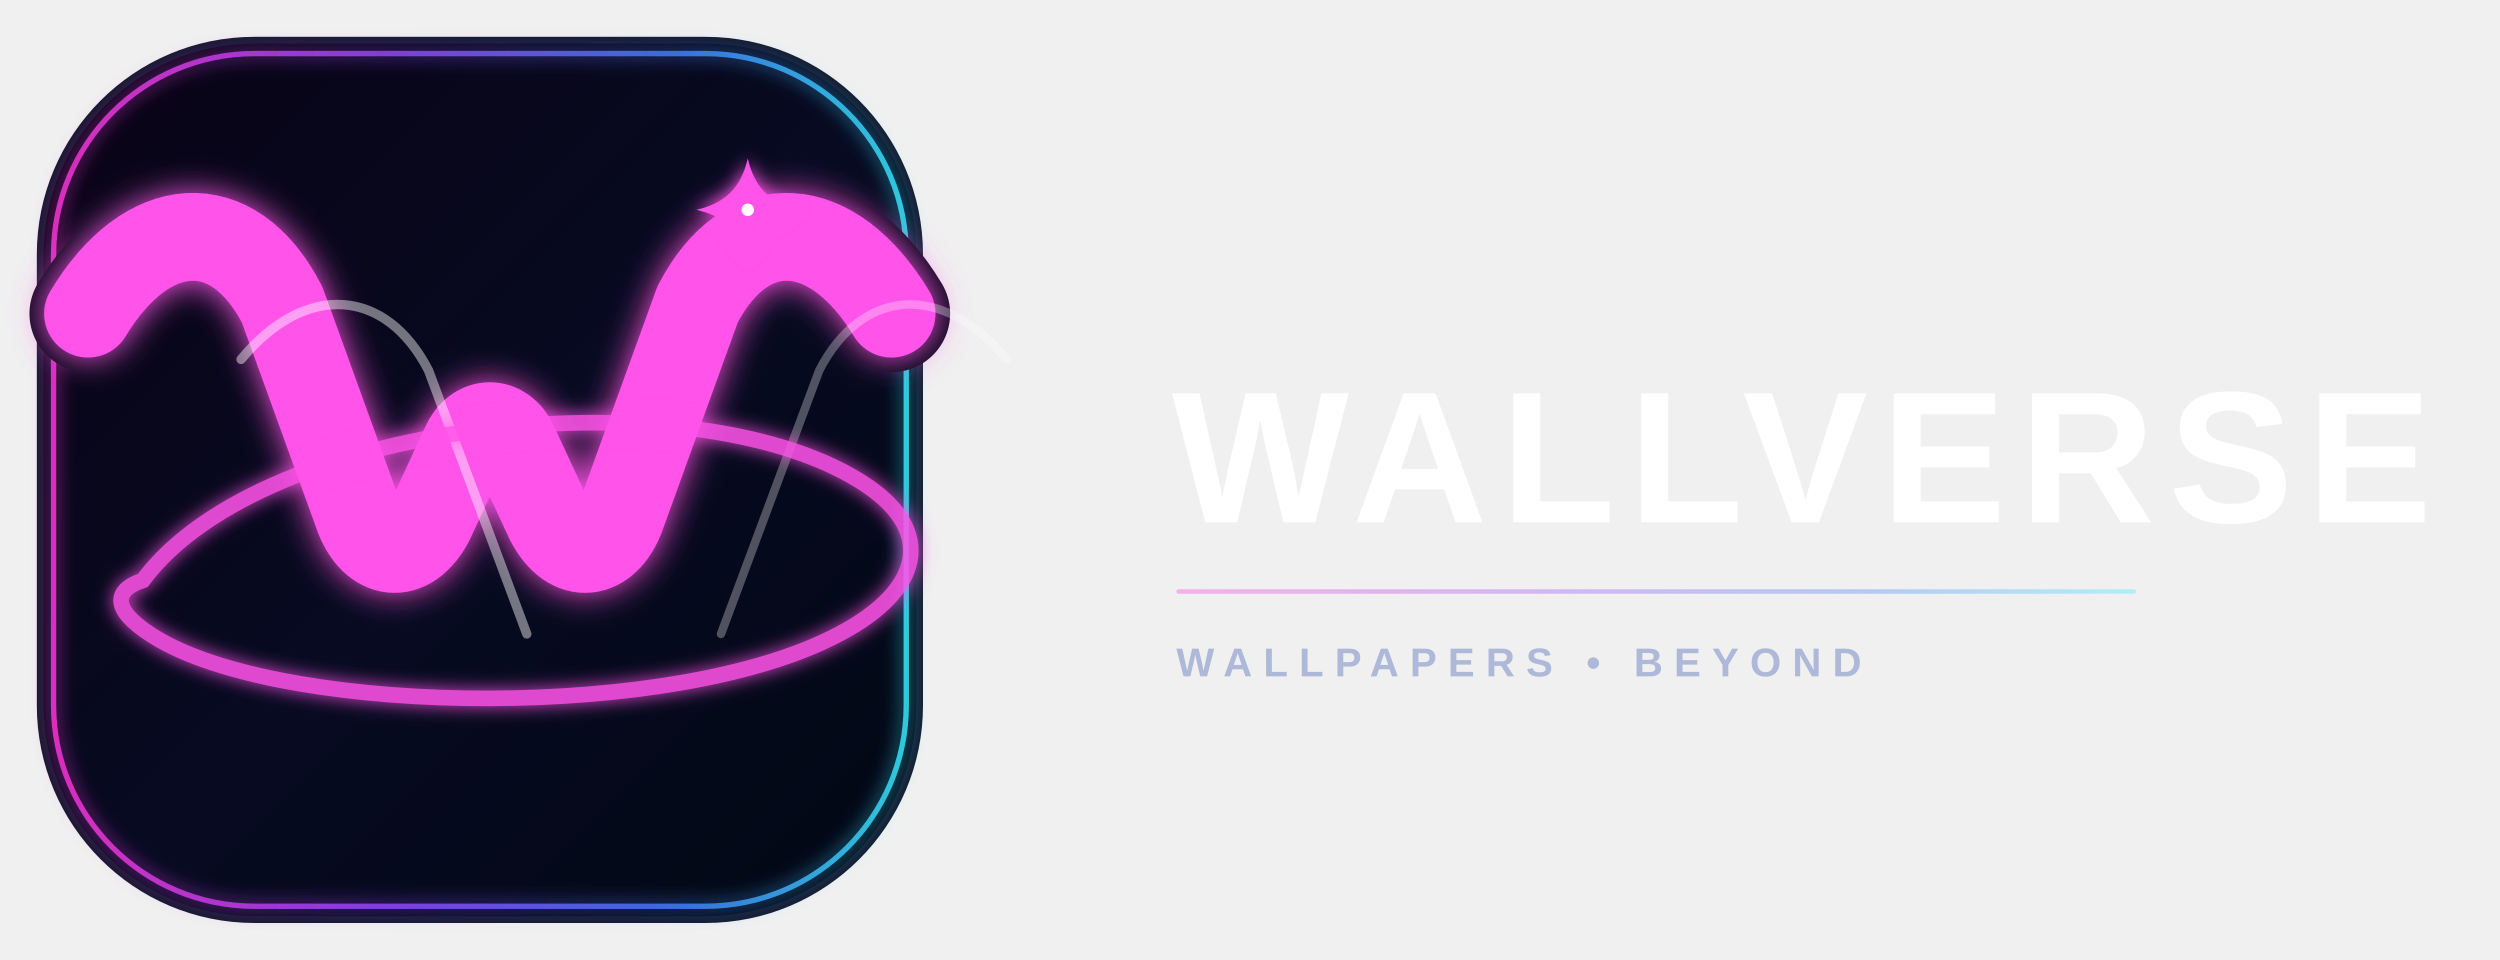
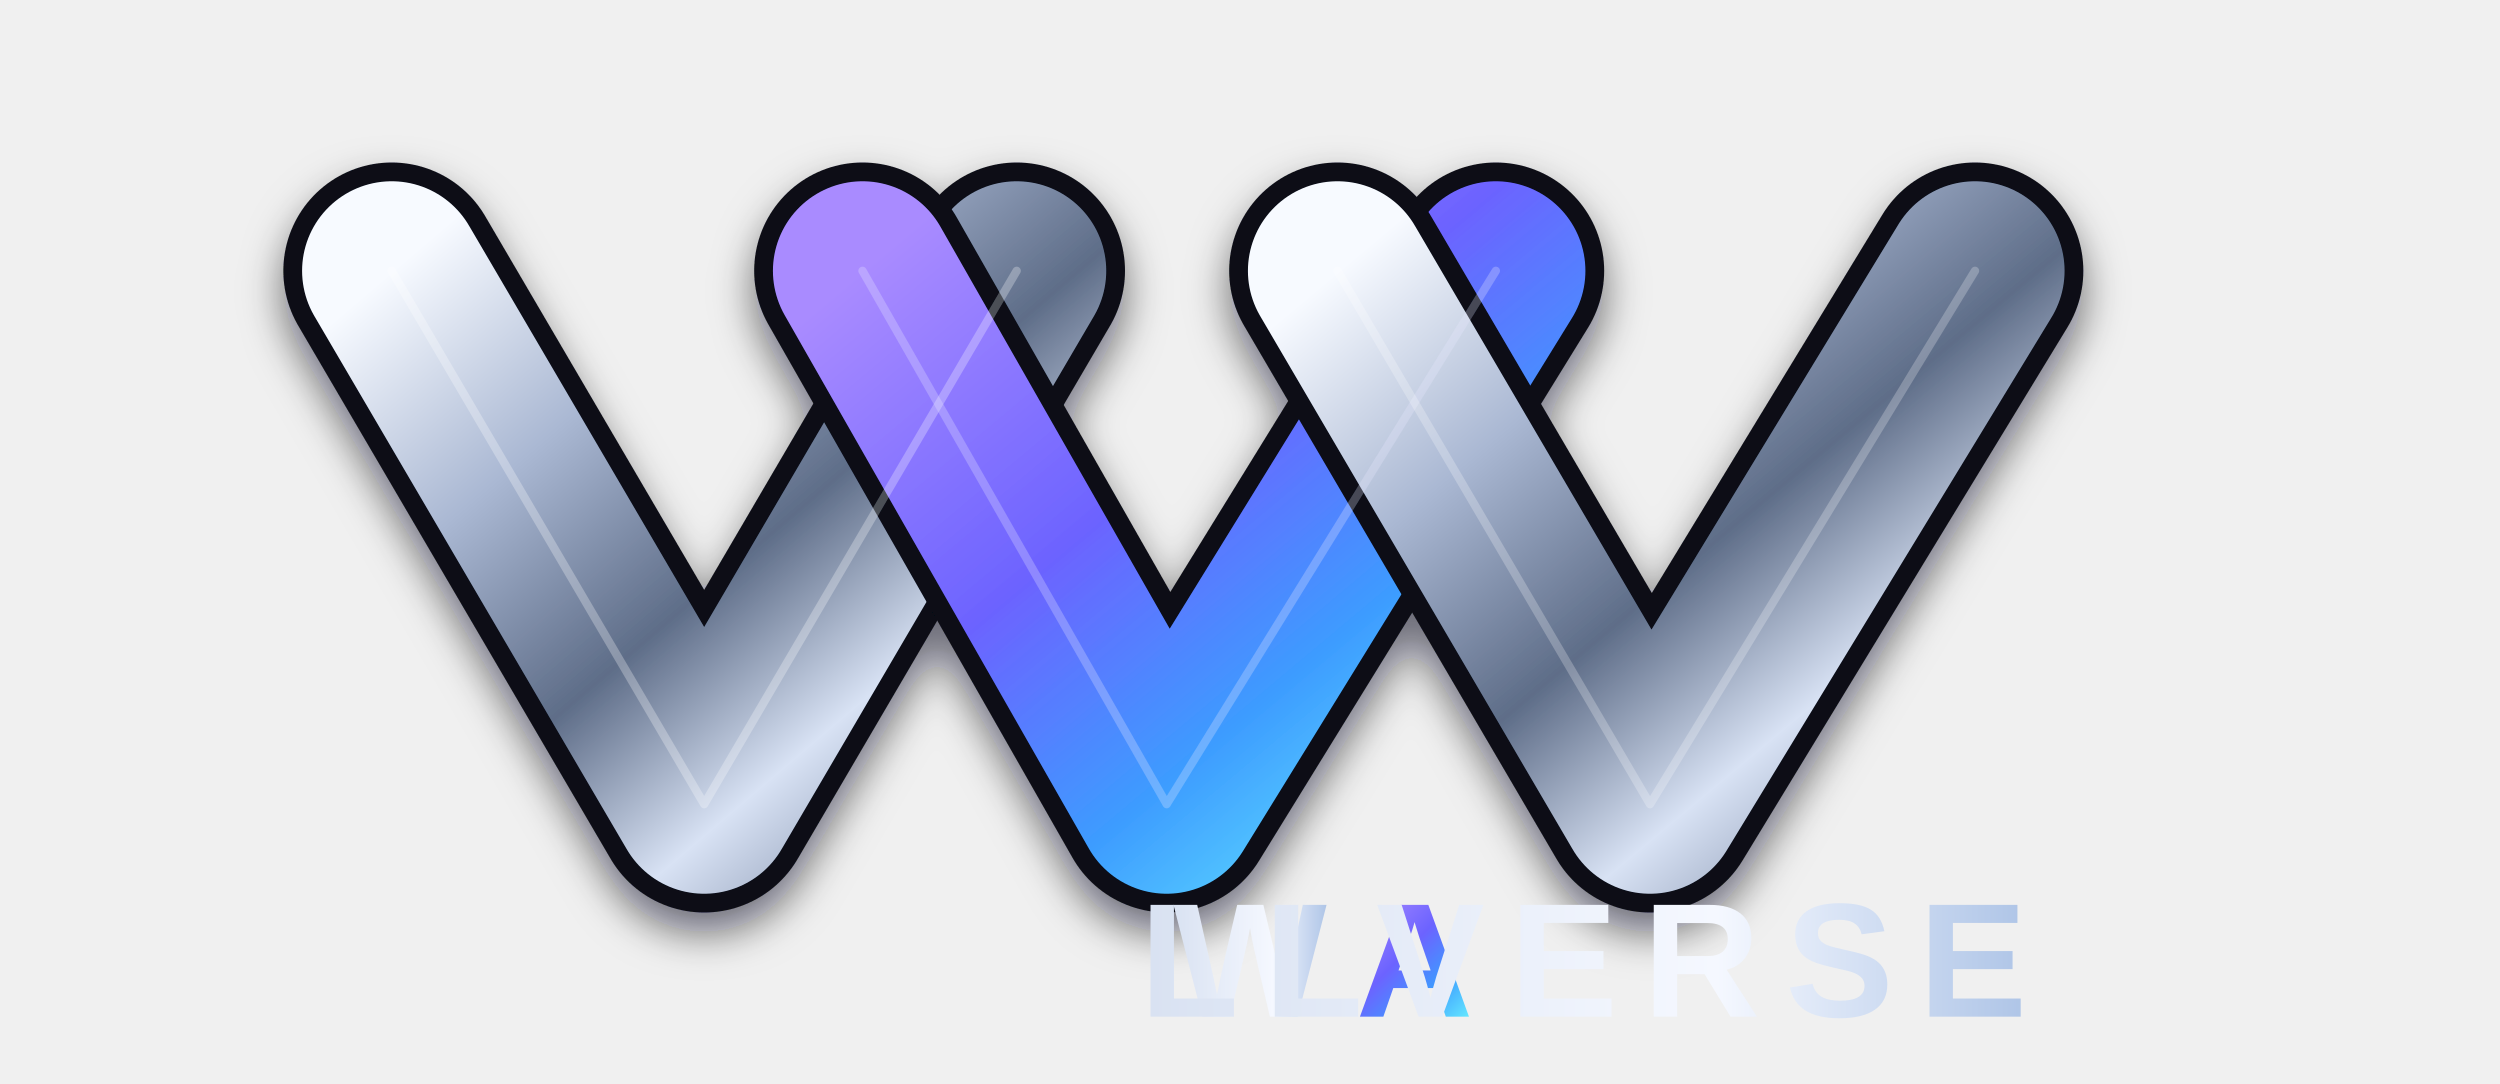
- <svg xmlns="http://www.w3.org/2000/svg" viewBox="0 0 1120 430" role="img" aria-labelledby="title desc">
+ <svg xmlns="http://www.w3.org/2000/svg" viewBox="0 0 1200 520" role="img" aria-labelledby="title desc">
  <defs>
-     <linearGradient id="bg" x1="0" y1="0" x2="1" y2="1">
-       <stop offset="0" stop-color="#090315" />
-       <stop offset=".52" stop-color="#070A21" />
-       <stop offset="1" stop-color="#020814" />
+     <linearGradient id="silver" x1="0" y1="0" x2="1" y2="1">
+       <stop offset="0" stop-color="#F7FAFF" />
+       <stop offset=".28" stop-color="#AAB8D3" />
+       <stop offset=".55" stop-color="#5E6D88" />
+       <stop offset=".78" stop-color="#D8E2F4" />
+       <stop offset="1" stop-color="#7E8CA7" />
    </linearGradient>
-     <linearGradient id="edge" x1="0" y1="0" x2="1" y2="0">
-       <stop offset="0" stop-color="#FF35DB" />
-       <stop offset=".4" stop-color="#9348FF" />
-       <stop offset=".72" stop-color="#447CFF" />
-       <stop offset="1" stop-color="#35ECFF" />
+     <linearGradient id="accent" x1="0" y1="0" x2="1" y2="1">
+       <stop offset="0" stop-color="#A98BFF" />
+       <stop offset=".42" stop-color="#6C63FF" />
+       <stop offset=".72" stop-color="#3D9CFF" />
+       <stop offset="1" stop-color="#64E7FF" />
    </linearGradient>
-     <linearGradient id="ribbon" x1="100" y1="90" x2="500" y2="300">
-       <stop offset="0" stop-color="#FF53E9" />
-       <stop offset=".28" stop-color="#A649FF" />
-       <stop offset=".58" stop-color="#4D77FF" />
-       <stop offset=".82" stop-color="#20C8FF" />
-       <stop offset="1" stop-color="#55F2FF" />
+     <linearGradient id="word" x1="0" y1="0" x2="1" y2="0">
+       <stop offset="0" stop-color="#D9E2F2" />
+       <stop offset=".65" stop-color="#F5F8FF" />
+       <stop offset="1" stop-color="#AFC5E7" />
    </linearGradient>
-     <linearGradient id="word" x1="610" y1="250" x2="1010" y2="250">
-       <stop offset="0" stop-color="#FFFFFF" />
-       <stop offset=".55" stop-color="#DEE6FF" />
-       <stop offset="1" stop-color="#78EBFF" />
-     </linearGradient>
-     <filter id="glow" x="-60%" y="-60%" width="220%" height="220%">
-       <feGaussianBlur stdDeviation="9" result="b" />
-       <feMerge>
-         <feMergeNode in="b" />
-         <feMergeNode in="SourceGraphic" />
-       </feMerge>
-     </filter>
-     <filter id="soft" x="-80%" y="-80%" width="260%" height="260%">
-       <feGaussianBlur stdDeviation="4" result="b" />
-       <feMerge>
-         <feMergeNode in="b" />
-         <feMergeNode in="SourceGraphic" />
-       </feMerge>
+     <filter id="shadow" x="-30%" y="-30%" width="160%" height="170%">
+       <feDropShadow dx="0" dy="10" stdDeviation="10" flood-color="#00030B" flood-opacity=".55" />
    </filter>
  </defs>
-   <rect x="18" y="18" width="394" height="394" rx="96" fill="url(#bg)" stroke="#14192E" stroke-width="3" />
-   <rect x="24" y="24" width="382" height="382" rx="90" fill="none" stroke="url(#edge)" stroke-width="2.4" opacity=".85" filter="url(#soft)" />
-   <path d="M92 175 C124 122 171 118 198 170 L240 286 C248 307 267 311 279 288 L298 247 C304 233 319 233 325 247 L344 288 C356 311 375 307 383 286 L425 170 C452 118 499 122 531 175" transform="translate(-36 -3) scale(.82)" fill="none" stroke="#050817" stroke-width="64" stroke-linecap="round" stroke-linejoin="round" />
-   <path d="M92 175 C124 122 171 118 198 170 L240 286 C248 307 267 311 279 288 L298 247 C304 233 319 233 325 247 L344 288 C356 311 375 307 383 286 L425 170 C452 118 499 122 531 175" transform="translate(-36 -3) scale(.82)" fill="none" stroke="url(#ribbon)" stroke-width="48" stroke-linecap="round" stroke-linejoin="round" filter="url(#glow)" />
-   <path d="M108 161 C137 126 173 129 192 166 L236 284" fill="none" stroke="#fff" stroke-width="4.2" opacity=".44" stroke-linecap="round" />
-   <path d="M323 284 L367 166 C386 129 422 126 451 161" fill="none" stroke="#fff" stroke-width="3.8" opacity=".30" stroke-linecap="round" />
-   <path d="M64 260 C119 186 315 167 389 218 C418 238 414 264 376 284 C303 323 132 321 72 287 C51 275 49 265 64 260Z" fill="none" stroke="url(#ribbon)" stroke-width="7" stroke-linecap="round" opacity=".87" filter="url(#soft)" />
-   <g transform="translate(335 94)" fill="url(#ribbon)" filter="url(#soft)">
-     <path d="M0-23 C3-10 10-3 23 0 C10 3 3 10 0 23 C-3 10 -10 3 -23 0 C-10-3 -3-10 0-23Z" />
-     <circle r="2.8" fill="#fff" />
+   <g filter="url(#shadow)" stroke-linecap="round" stroke-linejoin="round" fill="none">
+     <path d="M188 130 L338 386 L488 130" stroke="#070B16" stroke-width="104" />
+     <path d="M188 130 L338 386 L488 130" stroke="url(#silver)" stroke-width="86" />
+     <path d="M414 130 L560 386 L718 130" stroke="#070B16" stroke-width="104" />
+     <path d="M414 130 L560 386 L718 130" stroke="url(#accent)" stroke-width="86" />
+     <path d="M642 130 L792 386 L948 130" stroke="#070B16" stroke-width="104" />
+     <path d="M642 130 L792 386 L948 130" stroke="url(#silver)" stroke-width="86" />
+     <path d="M188 130 L338 386 L488 130" stroke="#FFFFFF" stroke-width="4" opacity=".28" />
+     <path d="M414 130 L560 386 L718 130" stroke="#E8E8FF" stroke-width="4" opacity=".28" />
+     <path d="M642 130 L792 386 L948 130" stroke="#FFFFFF" stroke-width="4" opacity=".24" />
  </g>
-   <g transform="translate(465 0)">
-     <text x="60" y="234" fill="url(#word)" font-family="Manrope,DM Sans,Arial,sans-serif" font-size="84" font-weight="800" letter-spacing="6">WALLVERSE</text>
-     <rect x="62" y="264" width="430" height="2" rx="1" fill="url(#edge)" opacity=".34" />
-     <text x="62" y="303" fill="#AEB8D8" font-family="Manrope,DM Sans,Arial,sans-serif" font-size="18" font-weight="600" letter-spacing="5">WALLPAPERS • BEYOND</text>
+   <g font-family="Manrope,DM Sans,Arial,sans-serif" font-size="78" font-weight="800" letter-spacing="12">
+     <text x="600" y="488" text-anchor="middle" fill="url(#word)">W</text>
+     <text x="679" y="488" text-anchor="middle" fill="url(#accent)">A</text>
+     <text x="760" y="488" text-anchor="middle" fill="url(#word)">LLVERSE</text>
  </g>
</svg>
